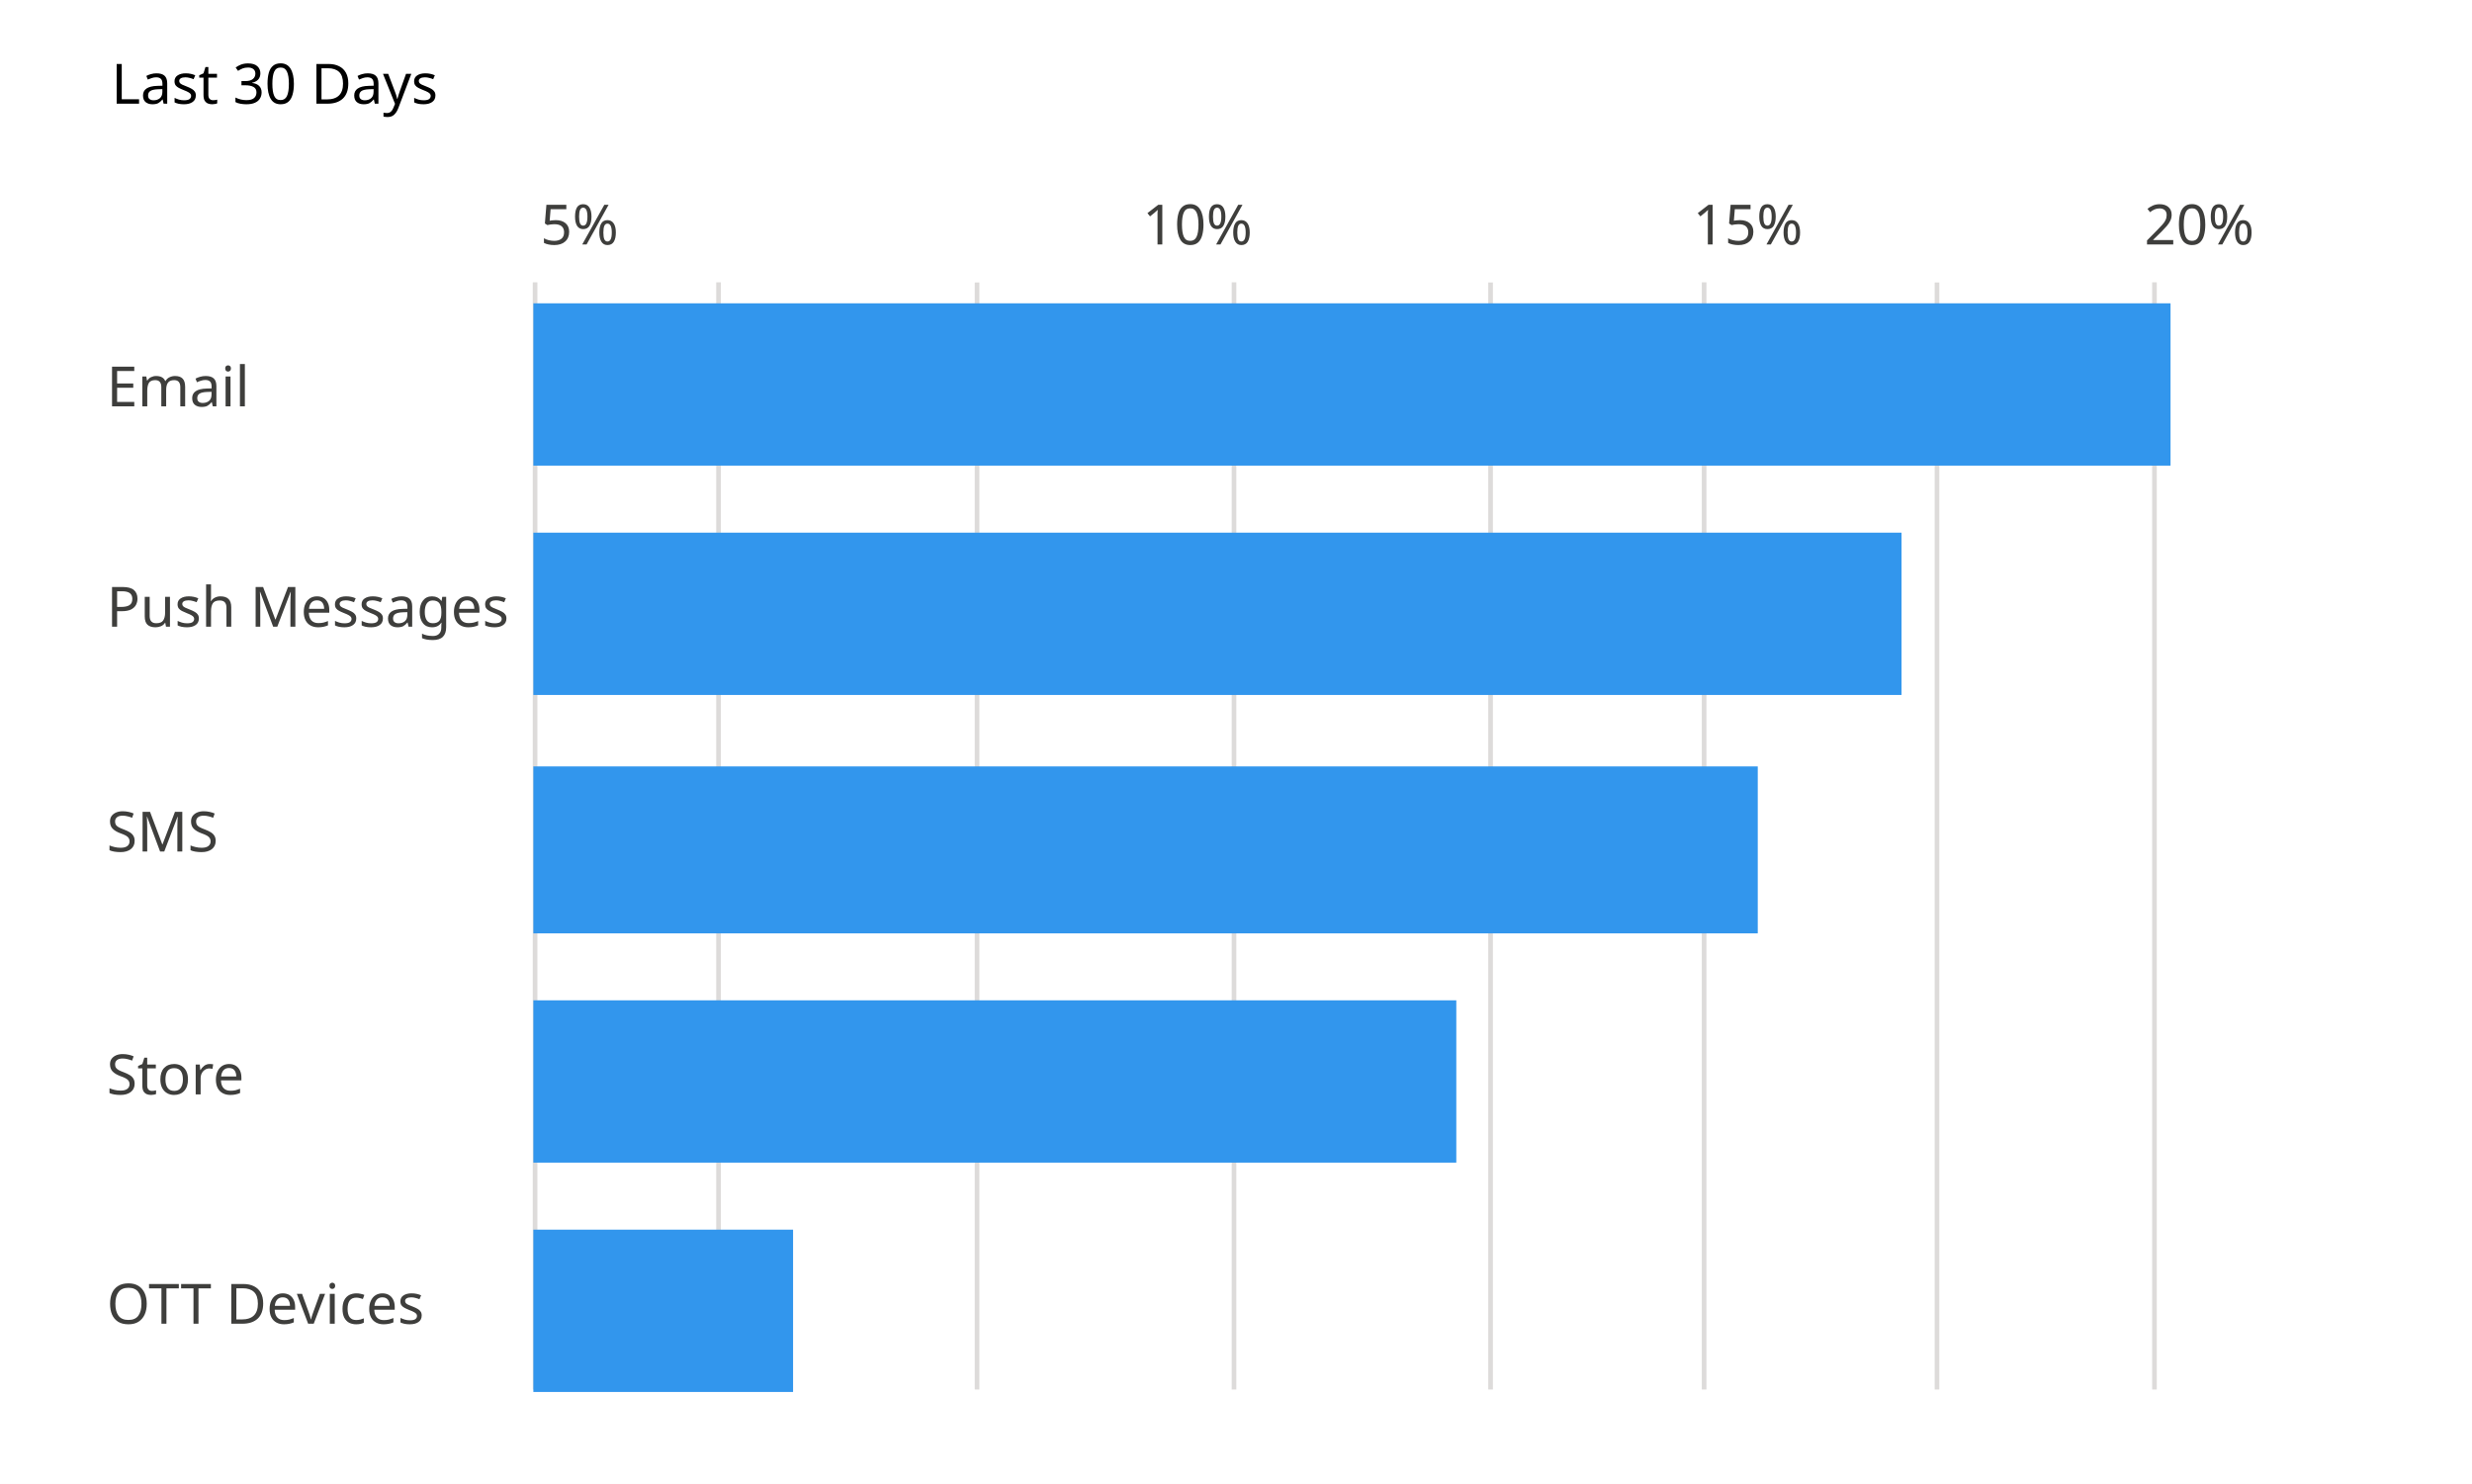
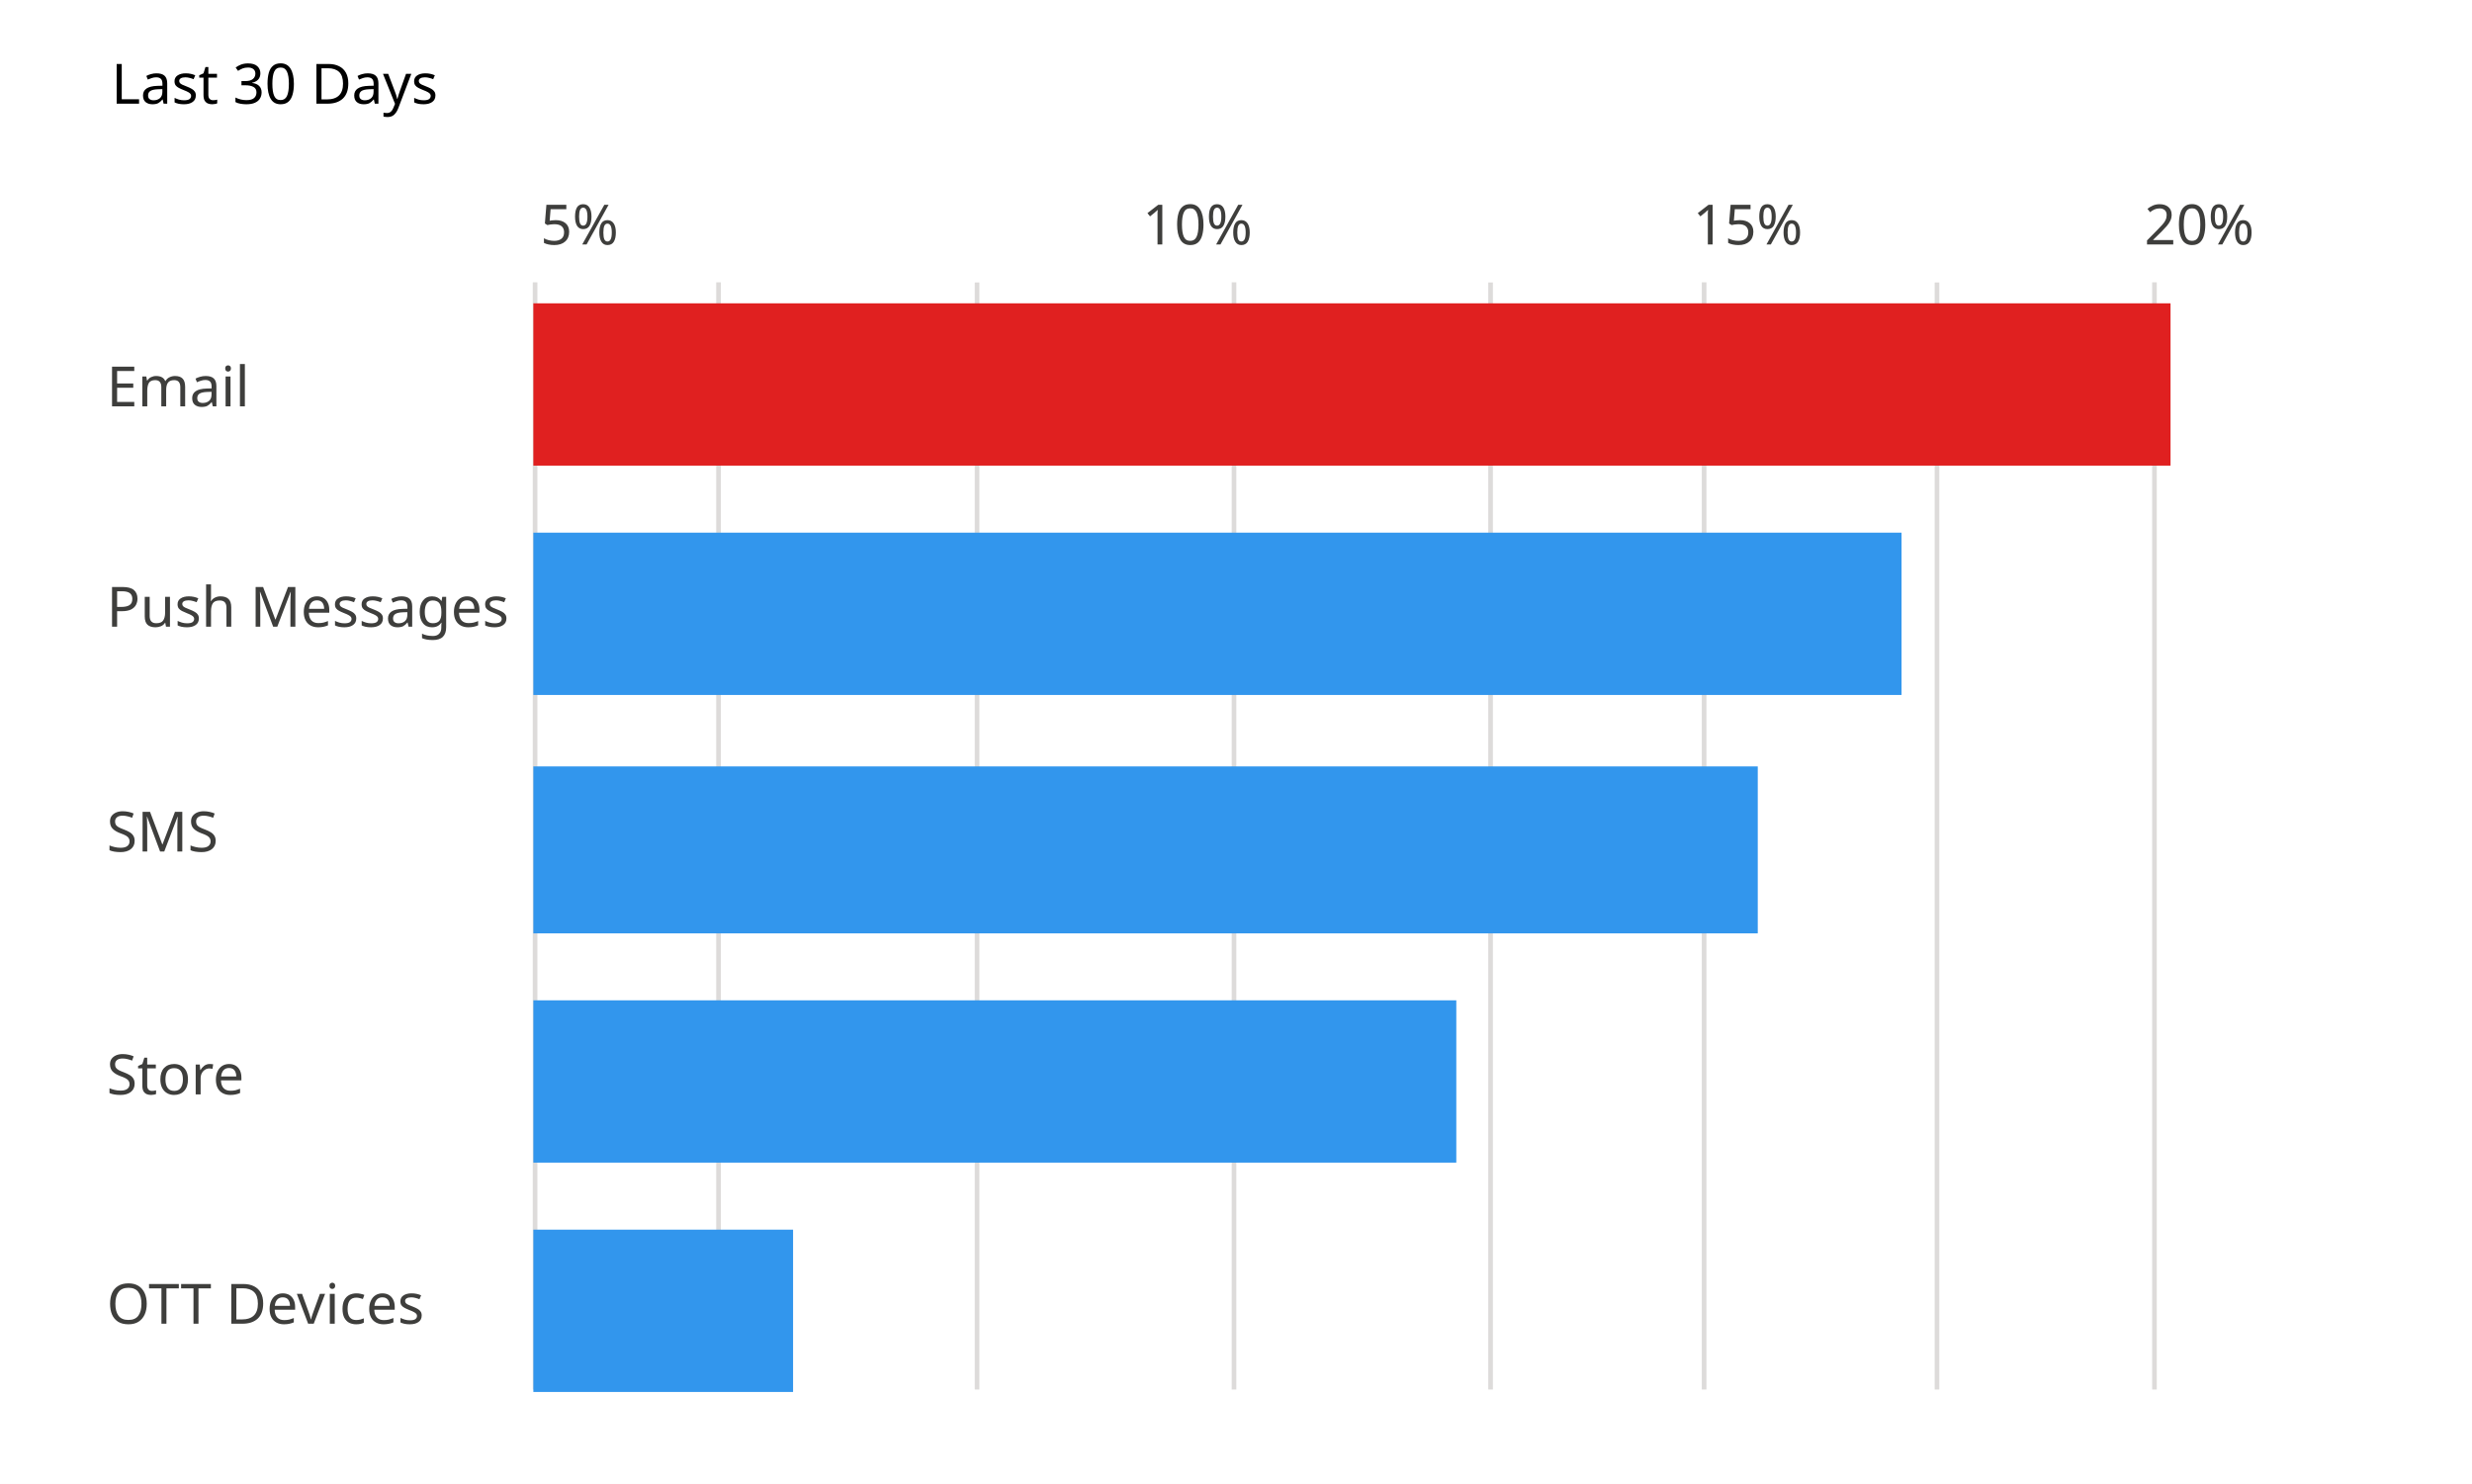
<svg xmlns="http://www.w3.org/2000/svg" width="533px" height="320px" viewBox="0 0 533 320" version="1.1">
  <g id="filled-in" stroke="none" stroke-width="1" fill="none" fill-rule="evenodd">
    <g id="bar-graph">
      <g id="top-channels" stroke-width="1">
        <g id="Group-3" fill="#FFFFFF">
          <polygon id="Rectangle-18-Copy" points="0 0 0 320 533 320 533 0" />
        </g>
        <g id="Gridline" transform="translate(114, 37.78788)">
          <g id="stop7" transform="translate(348.2133, 0)">
            <path d="M2.32,23.091 L2.32,261.848" id="Path-2_7" stroke="#DDDBDA" />
            <text id="dyn-text=stop-7" fill="#3E3E3C" font-family="SalesforceSans-Regular, Salesforce Sans" font-size="12" font-weight="normal">
              <tspan x="0.137" y="14.933">20%</tspan>
            </text>
          </g>
          <g id="stop6" transform="translate(301.7972, 0)">
            <path d="M1.846,23.124 L1.846,261.848" id="Path-2_6" stroke="#DDDBDA" />
            <text id="dyn-text=stop-6" fill="#3E3E3C" font-family="SalesforceSans-Regular, Salesforce Sans" font-size="12" font-weight="normal" />
          </g>
          <g id="stop5" transform="translate(250.521, 0)">
            <path d="M2.912,23.091 L2.912,261.848" id="Path-2_5" stroke="#DDDBDA" />
            <text id="dyn-text=stop-5" fill="#3E3E3C" font-family="SalesforceSans-Regular, Salesforce Sans" font-size="12" font-weight="normal">
              <tspan x="0.482" y="14.933">15%</tspan>
            </text>
          </g>
          <g id="stop4" transform="translate(196.3147, 0)">
            <path d="M11.077,23.124 L11.077,261.848" id="Path-2_3" stroke="#DDDBDA" />
            <text id="dyn-text=stop-4" fill="#3E3E3C" font-family="SalesforceSans-Regular, Salesforce Sans" font-size="12" font-weight="normal" />
          </g>
          <g id="stop3" transform="translate(131.8531, 0)">
            <path d="M20.217,23.091 L20.217,261.848" id="Path-2_2" stroke="#DDDBDA" />
            <text id="dyn-text=stop-3" fill="#3E3E3C" font-family="SalesforceSans-Regular, Salesforce Sans" font-size="12" font-weight="normal">
              <tspan x="0.491" y="14.933">10%</tspan>
            </text>
          </g>
          <g id="stop2" transform="translate(70.32168, 0)">
            <path d="M26.347,23.124 L26.347,261.848" id="Path-2_4" stroke="#DDDBDA" />
            <text id="dyn-text=stop-2" fill="#3E3E3C" font-family="SalesforceSans-Regular, Salesforce Sans" font-size="12" font-weight="normal" />
          </g>
          <g id="stop1">
            <path d="M40.927,23.091 L40.927,261.848" id="Path-2" stroke="#DDDBDA" />
            <path d="M1.371,23.091 L1.371,261.848" id="Path-2.1" stroke="#DDDBDA" />
            <text id="dyn-text=stop-1" fill="#3E3E3C" font-family="SalesforceSans-Regular, Salesforce Sans" font-size="12" font-weight="normal">
              <tspan x="2.532" y="14.933">5%</tspan>
            </text>
          </g>
        </g>
-         <g id="auto-animate=grow-from-left" transform="translate(115, 65.40909)" fill="#3296ED" fill-rule="nonzero">
+         <g id="auto-animate=grow-from-left" transform="translate(115, 65.40909)" fill="#E02020" fill-rule="nonzero">
          <polygon points="0 0 353 0 353 35 0 35" />
        </g>
        <g id="auto-animate=grow-from-left" transform="translate(115, 114.8636)" fill="#3296ED" fill-rule="nonzero">
          <polygon points="0 0 295 0 295 35 0 35" />
        </g>
        <g id="auto-animate=grow-from-left" transform="translate(115, 165.2727)" fill="#3296ED" fill-rule="nonzero">
          <polygon points="0 0 264 0 264 36 0 36" />
        </g>
        <g id="auto-animate=grow-from-left" transform="translate(115, 215.7121)" fill="#3296ED" fill-rule="nonzero">
          <polygon points="0 0 199 0 199 35 0 35" />
        </g>
        <g id="auto-animate=grow-from-left" transform="translate(115, 265.1667)" fill="#3296ED" fill-rule="nonzero">
          <polygon points="0 0 56 0 56 35 0 35" />
        </g>
      </g>
      <text id="dyn-text=label-5" fill="#3E3E3C" font-family="SalesforceSans-Regular, Salesforce Sans" font-size="12" font-weight="normal">
        <tspan x="23" y="285.448">OTT Devices</tspan>
      </text>
      <text id="dyn-text=label-4" fill="#3E3E3C" font-family="SalesforceSans-Regular, Salesforce Sans" font-size="12" font-weight="normal">
        <tspan x="23" y="235.993">Store</tspan>
      </text>
      <text id="dyn-text=label-3" fill="#3E3E3C" font-family="SalesforceSans-Regular, Salesforce Sans" font-size="12" font-weight="normal">
        <tspan x="23" y="183.63">SMS</tspan>
      </text>
      <text id="dyn-text=label-2" fill="#3E3E3C" font-family="SalesforceSans-Regular, Salesforce Sans" font-size="12" font-weight="normal">
        <tspan x="23" y="135.145">Push Messages</tspan>
      </text>
      <text id="dyn-text=label-1" fill="#3E3E3C" font-family="SalesforceSans-Regular, Salesforce Sans" font-size="12" font-weight="normal">
        <tspan x="23" y="87.63">Email</tspan>
      </text>
      <text id="dyn-text=title" fill="#000000" font-family="SalesforceSans-Regular, Salesforce Sans" font-size="12" font-weight="normal">
        <tspan x="24" y="22.361">Last 30 Days</tspan>
      </text>
    </g>
  </g>
</svg>
